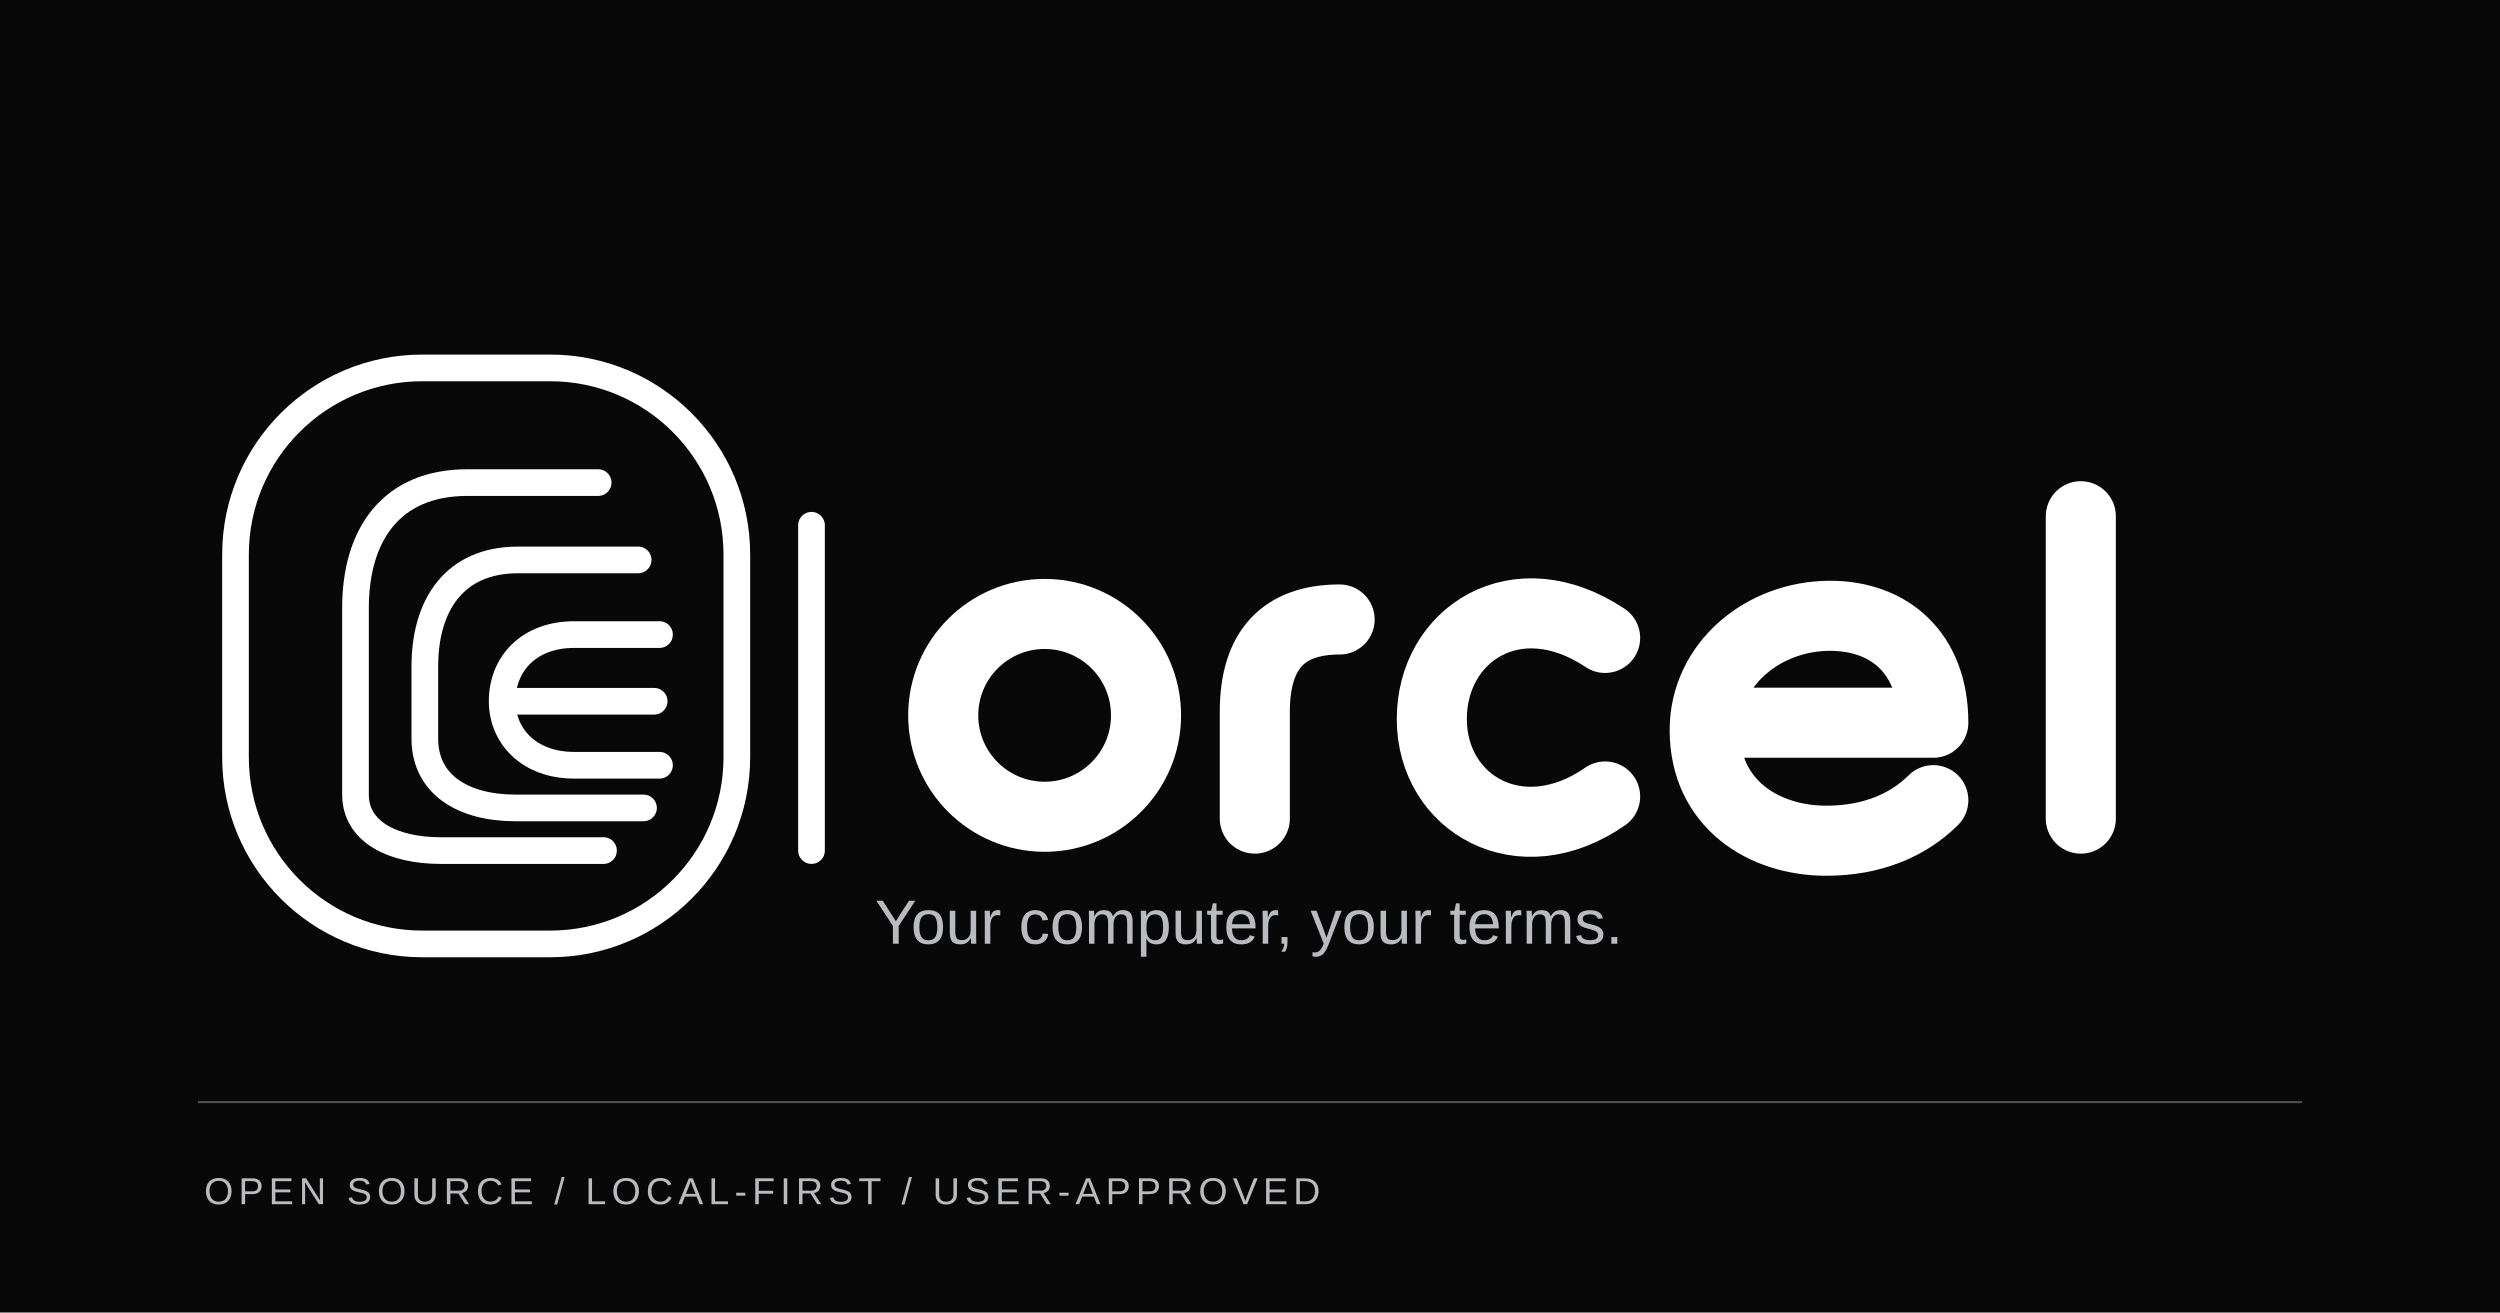
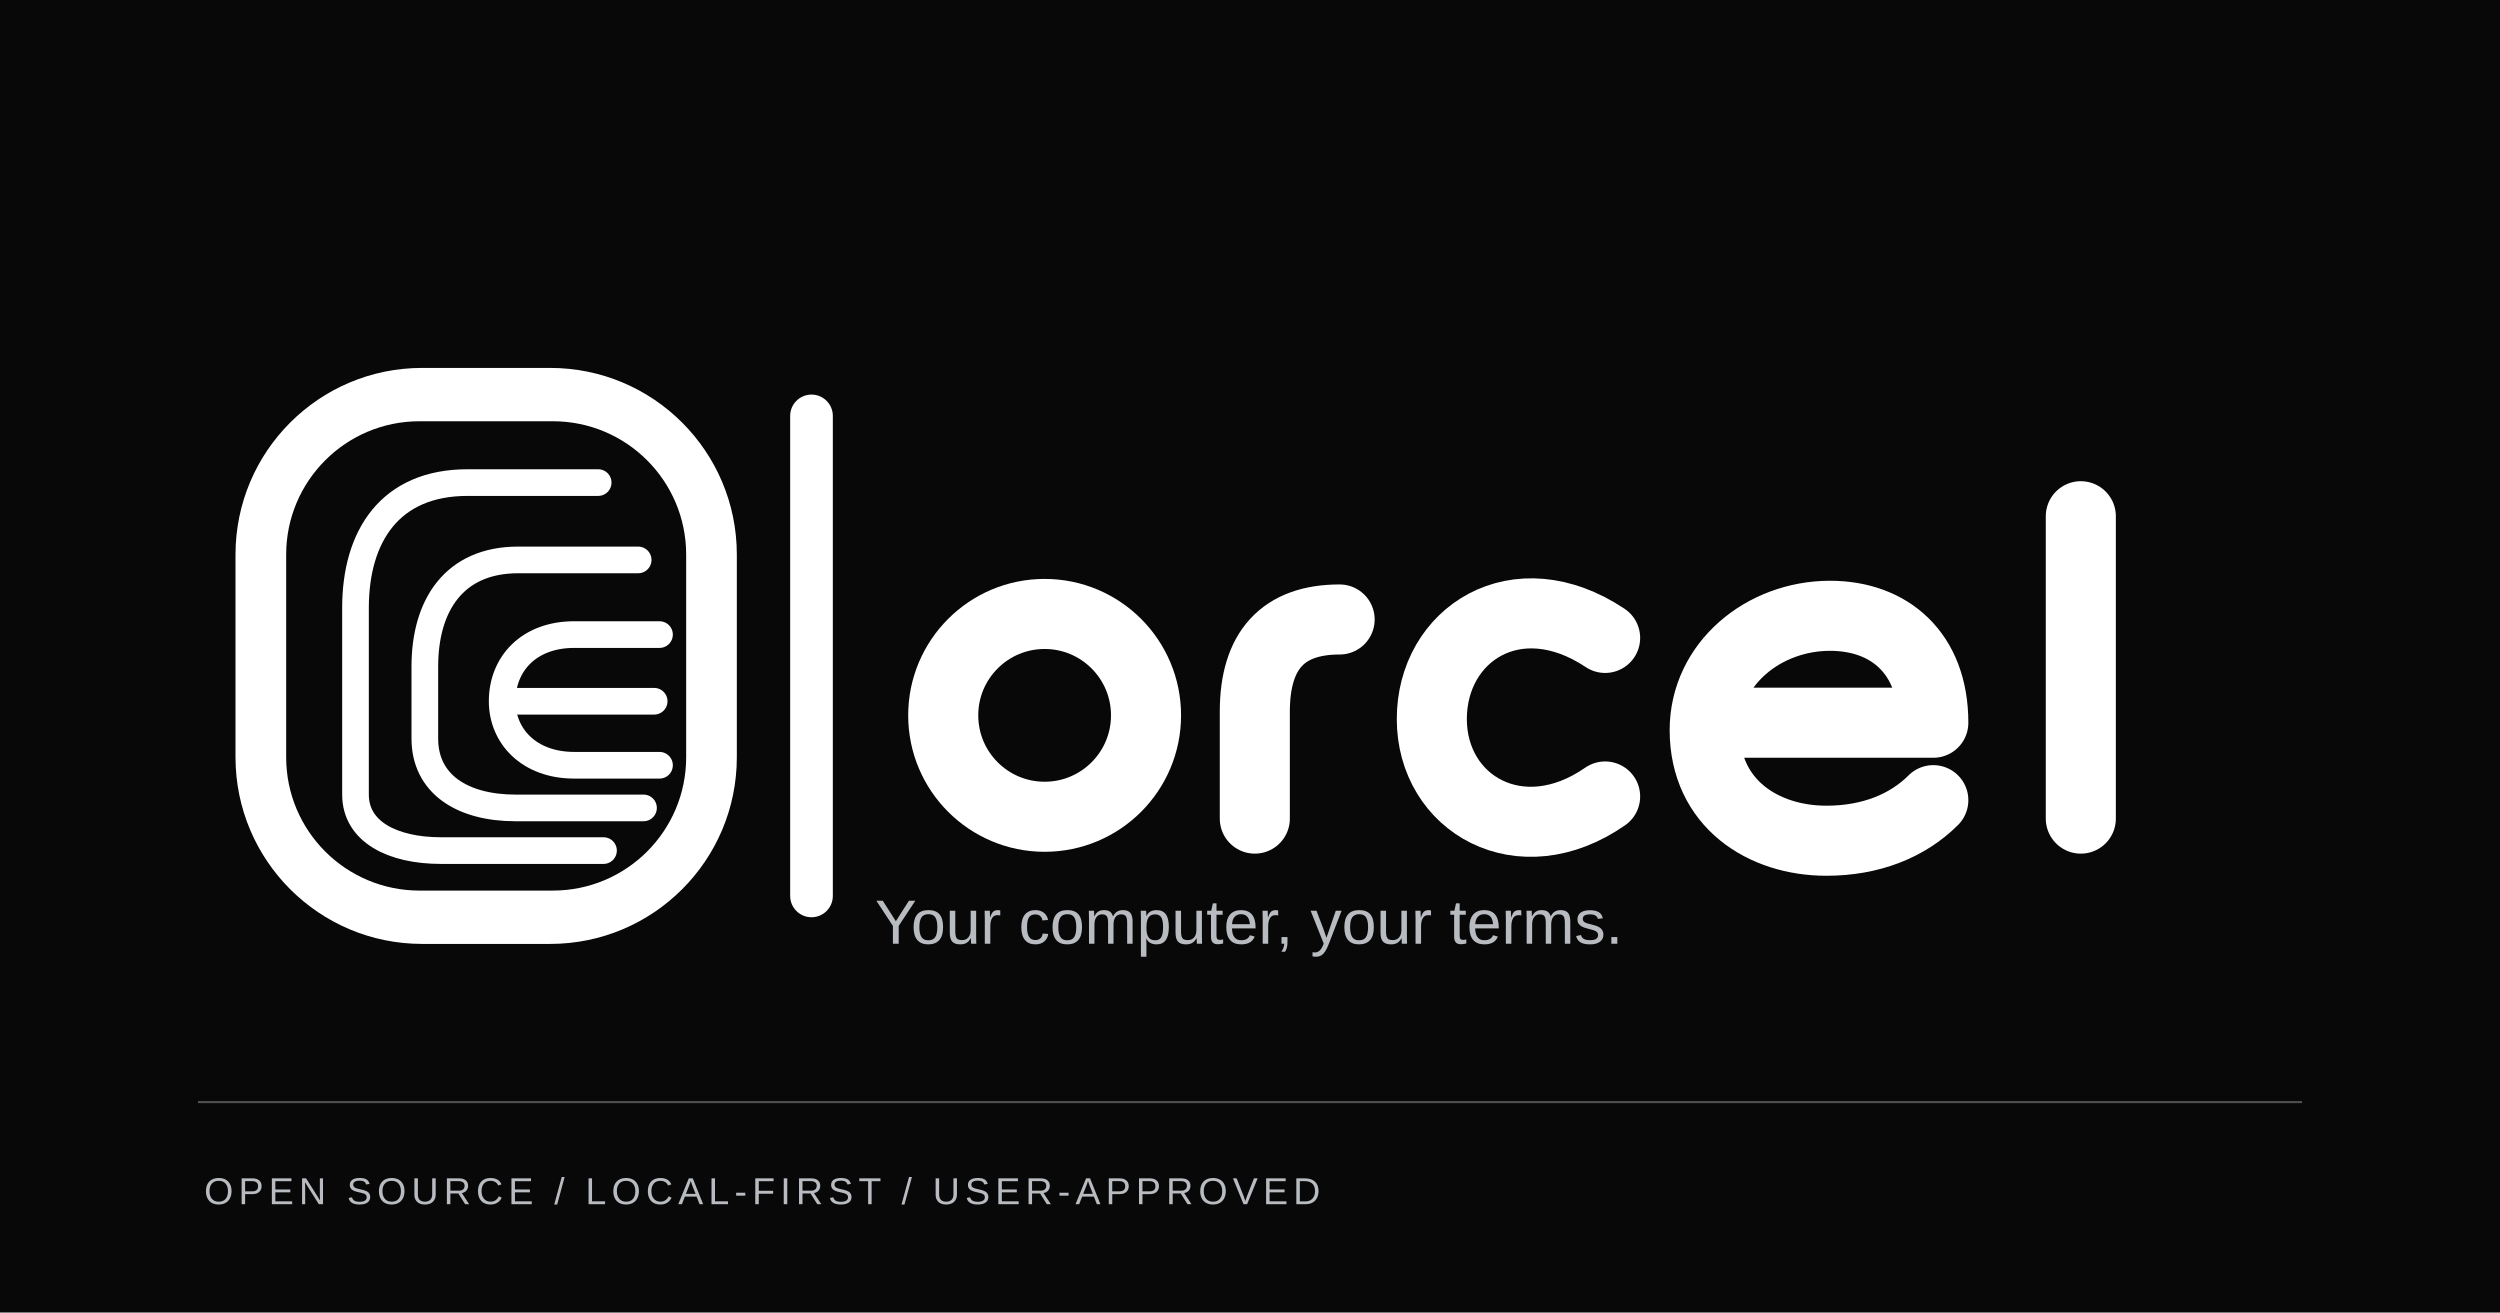
<svg xmlns="http://www.w3.org/2000/svg" viewBox="0 0 1200 630" role="img" aria-label="Orcel open-source project social banner">
  <rect width="1200" height="630" fill="#080808" />
  <g transform="translate(90 151) scale(1.28)">
-     <rect x="18" y="20" width="188" height="216" rx="70" fill="none" stroke="#FFFFFF" stroke-linecap="round" stroke-linejoin="round" stroke-width="10" />
+     <path d="M88 20 H136 A70 70 0 0 1 206 90 V166 A70 70 0 0 1 136 236 H88 A70 70 0 0 1 18 166 V90 A70 70 0 0 1 88 20 Z M87 40 H137 A50 50 0 0 1 187 90 V166 A50 50 0 0 1 137 216 H87 A50 50 0 0 1 37 166 V90 A50 50 0 0 1 87 40 Z" fill="#FFFFFF" fill-rule="evenodd" />
    <path d="M154 63 H105 C76 63 63 83 63 110 V180 C63 194 77 201 95 201 H156" fill="none" stroke="#FFFFFF" stroke-linecap="round" stroke-linejoin="round" stroke-width="10" />
    <path d="M169 92 H124 C100 92 89 109 89 132 V159 C89 176 103 185 123 185 H171" fill="none" stroke="#FFFFFF" stroke-linecap="round" stroke-linejoin="round" stroke-width="10" />
    <path d="M177 120 H145 C128 120 118 131 118 145 C118 158 128 169 145 169 H177" fill="none" stroke="#FFFFFF" stroke-linecap="round" stroke-linejoin="round" stroke-width="10" />
    <path d="M122 145 H175" fill="none" stroke="#FFFFFF" stroke-linecap="round" stroke-linejoin="round" stroke-width="10" />
-     <path d="M234 79 V201" fill="none" stroke="#FFFFFF" stroke-linecap="round" stroke-linejoin="round" stroke-width="10" />
+     <rect x="226" y="30" width="16" height="196" rx="8" fill="#FFFFFF" />
  </g>
  <g transform="translate(420 200) scale(1.77)">
    <g fill="none" stroke="#FFFFFF" stroke-width="19" stroke-linejoin="round" stroke-linecap="round">
      <circle cx="46" cy="81" r="27.5" />
      <path d="M103 109V80 Q103 55 126 55" />
      <path d="M198 60 C174 44 151 59 151 82 C151 105 175 119 198 103" />
      <path d="M231 83 H287 C287 64 275 54 259 54 C241 54 225 67 225 85 C225 105 241 115 258 115 C270 115 280 111 287 104" />
      <path d="M327 27 V109" />
    </g>
  </g>
  <path d="M95 529 H1105" stroke="#B8BCC1" stroke-width="1" opacity=".4" />
  <text x="420" y="453" font-family="Arial,sans-serif" font-size="30" fill="#B8BCC1">Your computer, your terms.</text>
  <text x="98" y="578" font-family="Arial,sans-serif" font-size="18" letter-spacing="2.5" fill="#B8BCC1">OPEN SOURCE  /  LOCAL-FIRST  /  USER-APPROVED</text>
</svg>
